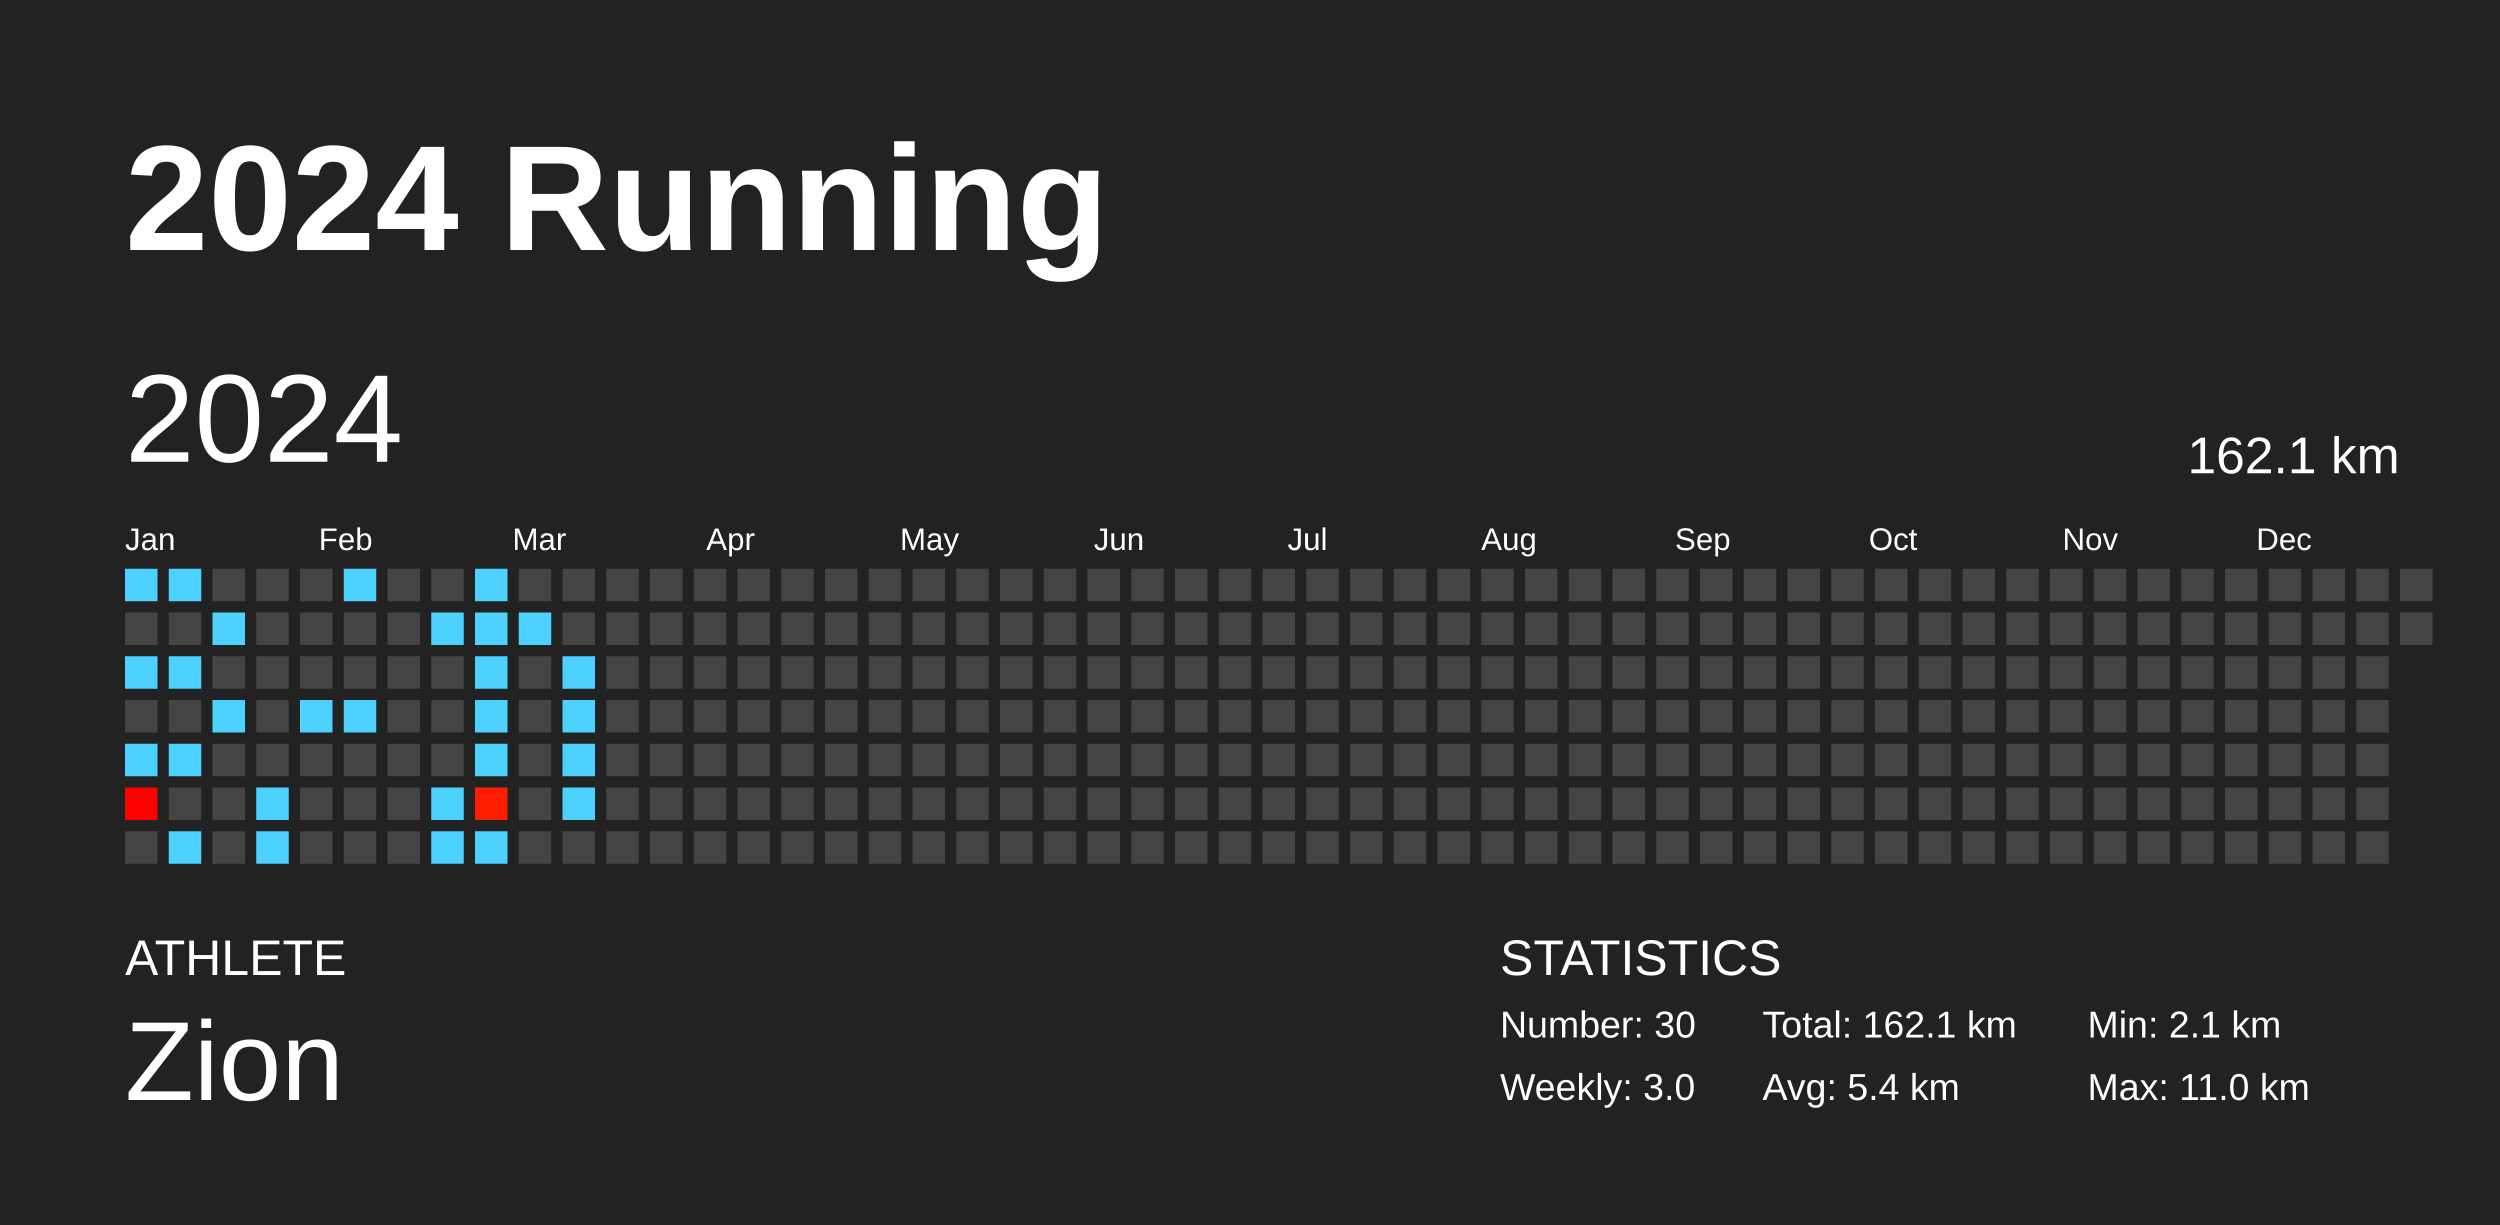
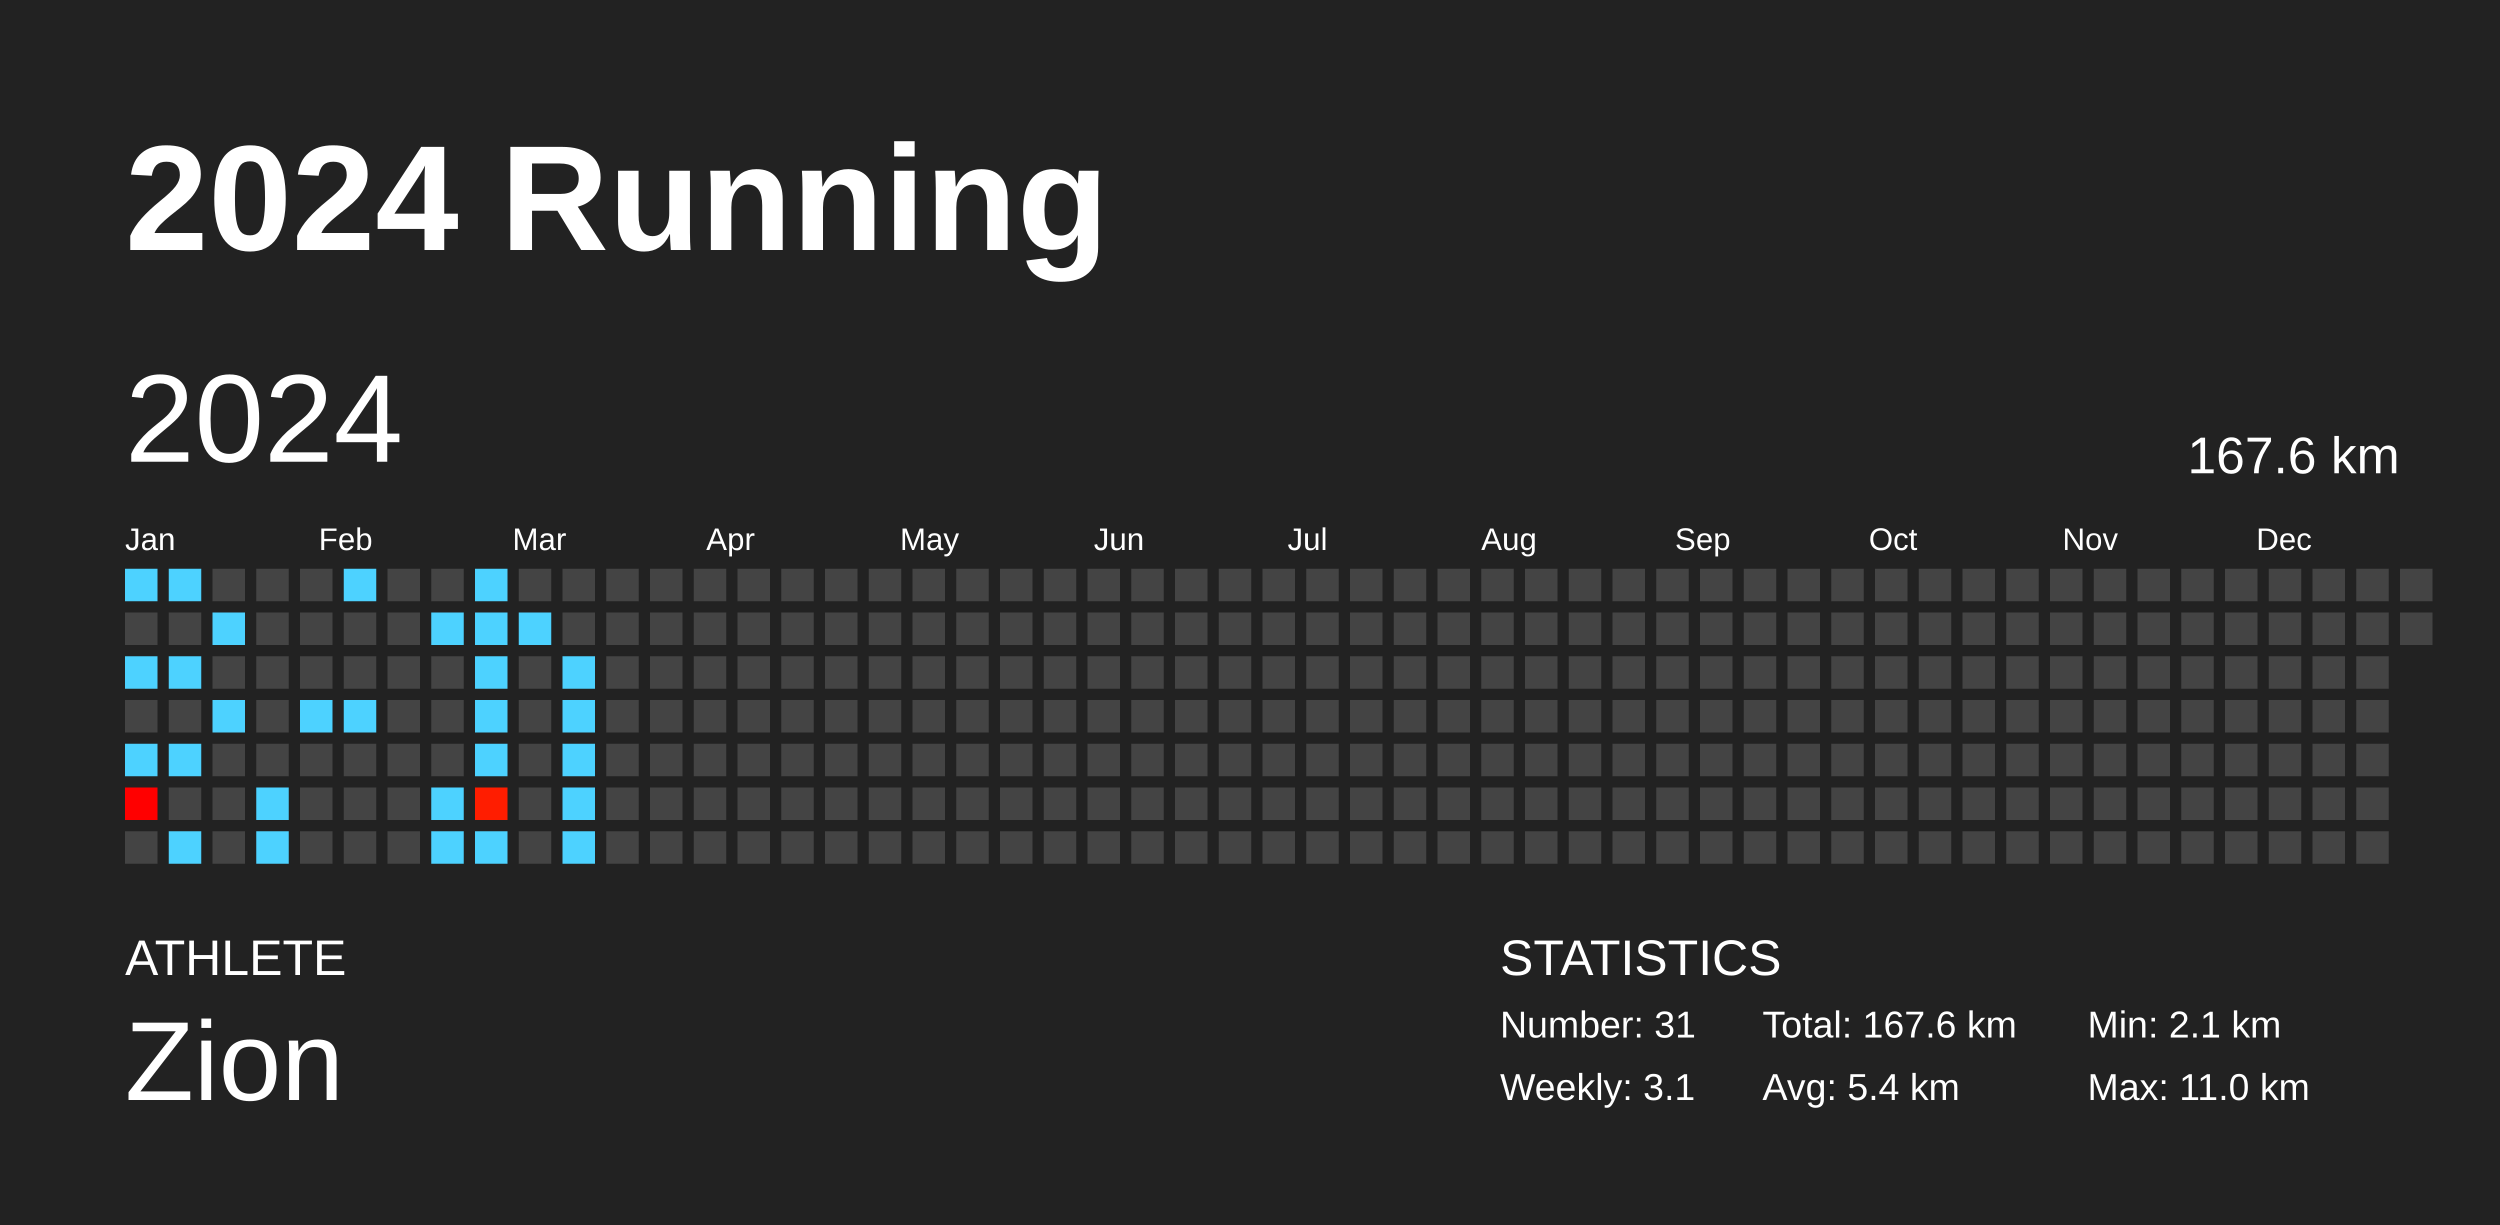
<svg xmlns="http://www.w3.org/2000/svg" baseProfile="full" height="98mm" version="1.1" viewBox="0,0,200,98" width="200mm">
  <defs />
  <rect fill="#222222" height="98" width="200" x="0" y="0" />
  <text fill="#FFFFFF" style="font-size:12px; font-family:Arial; font-weight:bold;" x="10" y="20">2024 Running</text>
  <text fill="#FFFFFF" style="font-size:4px; font-family:Arial" x="10" y="78">ATHLETE</text>
  <text fill="#FFFFFF" style="font-size:9px; font-family:Arial" x="10" y="88">Zion</text>
  <text fill="#FFFFFF" style="font-size:4px; font-family:Arial" x="120" y="78">STATISTICS</text>
-   <text fill="#FFFFFF" style="font-size:3px; font-family:Arial" x="120" y="83">Number: 30</text>
-   <text fill="#FFFFFF" style="font-size:3px; font-family:Arial" x="120" y="88">Weekly: 3.0</text>
-   <text fill="#FFFFFF" style="font-size:3px; font-family:Arial" x="141" y="83">Total: 162.1 km</text>
+   <text fill="#FFFFFF" style="font-size:3px; font-family:Arial" x="120" y="83">Number: 31</text>
+   <text fill="#FFFFFF" style="font-size:3px; font-family:Arial" x="120" y="88">Weekly: 3.1</text>
+   <text fill="#FFFFFF" style="font-size:3px; font-family:Arial" x="141" y="83">Total: 167.6 km</text>
  <text fill="#FFFFFF" style="font-size:3px; font-family:Arial" x="141" y="88">Avg: 5.4 km</text>
  <text fill="#FFFFFF" style="font-size:3px; font-family:Arial" x="167" y="83">Min: 2.1 km</text>
  <text fill="#FFFFFF" style="font-size:3px; font-family:Arial" x="167" y="88">Max: 11.0 km</text>
  <text dominant-baseline="hanging" fill="#FFFFFF" style="font-size:10.0px; font-family:Arial;" x="10" y="30">2024</text>
-   <text dominant-baseline="hanging" fill="#FFFFFF" style="font-size:4.125px; font-family:Arial;" x="175" y="35">162.1 km</text>
+   <text dominant-baseline="hanging" fill="#FFFFFF" style="font-size:4.125px; font-family:Arial;" x="175" y="35">167.6 km</text>
  <text fill="#FFFFFF" style="font-size:2.5px; font-family:Arial" x="10.0" y="44">Jan</text>
  <text fill="#FFFFFF" style="font-size:2.5px; font-family:Arial" x="25.5" y="44">Feb</text>
  <text fill="#FFFFFF" style="font-size:2.5px; font-family:Arial" x="41.0" y="44">Mar</text>
  <text fill="#FFFFFF" style="font-size:2.5px; font-family:Arial" x="56.5" y="44">Apr</text>
  <text fill="#FFFFFF" style="font-size:2.5px; font-family:Arial" x="72.0" y="44">May</text>
  <text fill="#FFFFFF" style="font-size:2.5px; font-family:Arial" x="87.5" y="44">Jun</text>
  <text fill="#FFFFFF" style="font-size:2.5px; font-family:Arial" x="103.0" y="44">Jul</text>
  <text fill="#FFFFFF" style="font-size:2.5px; font-family:Arial" x="118.5" y="44">Aug</text>
  <text fill="#FFFFFF" style="font-size:2.5px; font-family:Arial" x="134.0" y="44">Sep</text>
  <text fill="#FFFFFF" style="font-size:2.5px; font-family:Arial" x="149.5" y="44">Oct</text>
  <text fill="#FFFFFF" style="font-size:2.5px; font-family:Arial" x="165.0" y="44">Nov</text>
  <text fill="#FFFFFF" style="font-size:2.5px; font-family:Arial" x="180.5" y="44">Dec</text>
  <rect fill="#4dd2ff" height="2.6" width="2.6" x="10.0" y="45.5" />
  <rect fill="#444444" height="2.6" width="2.6" x="10.0" y="49.0" />
  <rect fill="#4dd2ff" height="2.6" width="2.6" x="10.0" y="52.5" />
  <rect fill="#444444" height="2.6" width="2.6" x="10.0" y="56.0" />
  <rect fill="#4dd2ff" height="2.6" width="2.6" x="10.0" y="59.5" />
  <rect fill="#ff0000" height="2.6" width="2.6" x="10.0" y="63.0" />
  <rect fill="#444444" height="2.6" width="2.6" x="10.0" y="66.5" />
  <rect fill="#4dd2ff" height="2.6" width="2.6" x="13.5" y="45.5" />
  <rect fill="#444444" height="2.6" width="2.6" x="13.5" y="49.0" />
  <rect fill="#4dd2ff" height="2.6" width="2.6" x="13.5" y="52.5" />
  <rect fill="#444444" height="2.6" width="2.6" x="13.5" y="56.0" />
  <rect fill="#4dd2ff" height="2.6" width="2.6" x="13.5" y="59.5" />
  <rect fill="#444444" height="2.6" width="2.6" x="13.5" y="63.0" />
  <rect fill="#4dd2ff" height="2.6" width="2.6" x="13.5" y="66.5" />
  <rect fill="#444444" height="2.6" width="2.6" x="17.0" y="45.5" />
  <rect fill="#4dd2ff" height="2.6" width="2.6" x="17.0" y="49.0" />
  <rect fill="#444444" height="2.6" width="2.6" x="17.0" y="52.5" />
  <rect fill="#4dd2ff" height="2.6" width="2.6" x="17.0" y="56.0" />
  <rect fill="#444444" height="2.6" width="2.6" x="17.0" y="59.5" />
  <rect fill="#444444" height="2.6" width="2.6" x="17.0" y="63.0" />
  <rect fill="#444444" height="2.6" width="2.6" x="17.0" y="66.5" />
  <rect fill="#444444" height="2.6" width="2.6" x="20.5" y="45.5" />
  <rect fill="#444444" height="2.6" width="2.6" x="20.5" y="49.0" />
  <rect fill="#444444" height="2.6" width="2.6" x="20.5" y="52.5" />
  <rect fill="#444444" height="2.6" width="2.6" x="20.5" y="56.0" />
  <rect fill="#444444" height="2.6" width="2.6" x="20.5" y="59.5" />
  <rect fill="#4dd2ff" height="2.6" width="2.6" x="20.5" y="63.0" />
  <rect fill="#4dd2ff" height="2.6" width="2.6" x="20.5" y="66.5" />
  <rect fill="#444444" height="2.6" width="2.6" x="24.0" y="45.5" />
  <rect fill="#444444" height="2.6" width="2.6" x="24.0" y="49.0" />
  <rect fill="#444444" height="2.6" width="2.6" x="24.0" y="52.5" />
  <rect fill="#4dd2ff" height="2.6" width="2.6" x="24.0" y="56.0" />
  <rect fill="#444444" height="2.6" width="2.6" x="24.0" y="59.5" />
  <rect fill="#444444" height="2.6" width="2.6" x="24.0" y="63.0" />
  <rect fill="#444444" height="2.6" width="2.6" x="24.0" y="66.5" />
  <rect fill="#4dd2ff" height="2.6" width="2.6" x="27.5" y="45.5" />
  <rect fill="#444444" height="2.6" width="2.6" x="27.5" y="49.0" />
  <rect fill="#444444" height="2.6" width="2.6" x="27.5" y="52.5" />
  <rect fill="#4dd2ff" height="2.6" width="2.6" x="27.5" y="56.0" />
  <rect fill="#444444" height="2.6" width="2.6" x="27.5" y="59.5" />
  <rect fill="#444444" height="2.6" width="2.6" x="27.5" y="63.0" />
  <rect fill="#444444" height="2.6" width="2.6" x="27.5" y="66.5" />
  <rect fill="#444444" height="2.6" width="2.6" x="31.0" y="45.5" />
  <rect fill="#444444" height="2.6" width="2.6" x="31.0" y="49.0" />
  <rect fill="#444444" height="2.6" width="2.6" x="31.0" y="52.5" />
  <rect fill="#444444" height="2.6" width="2.6" x="31.0" y="56.0" />
  <rect fill="#444444" height="2.6" width="2.6" x="31.0" y="59.5" />
  <rect fill="#444444" height="2.6" width="2.6" x="31.0" y="63.0" />
  <rect fill="#444444" height="2.6" width="2.6" x="31.0" y="66.5" />
  <rect fill="#444444" height="2.6" width="2.6" x="34.5" y="45.5" />
  <rect fill="#4dd2ff" height="2.6" width="2.6" x="34.5" y="49.0" />
  <rect fill="#444444" height="2.6" width="2.6" x="34.5" y="52.5" />
  <rect fill="#444444" height="2.6" width="2.6" x="34.5" y="56.0" />
  <rect fill="#444444" height="2.6" width="2.6" x="34.5" y="59.5" />
  <rect fill="#4dd2ff" height="2.6" width="2.6" x="34.5" y="63.0" />
  <rect fill="#4dd2ff" height="2.6" width="2.6" x="34.5" y="66.5" />
  <rect fill="#4dd2ff" height="2.6" width="2.6" x="38.0" y="45.5" />
  <rect fill="#4dd2ff" height="2.6" width="2.6" x="38.0" y="49.0" />
  <rect fill="#4dd2ff" height="2.6" width="2.6" x="38.0" y="52.5" />
  <rect fill="#4dd2ff" height="2.6" width="2.6" x="38.0" y="56.0" />
  <rect fill="#4dd2ff" height="2.6" width="2.6" x="38.0" y="59.5" />
  <rect fill="#ff1d00" height="2.6" width="2.6" x="38.0" y="63.0" />
  <rect fill="#4dd2ff" height="2.6" width="2.6" x="38.0" y="66.5" />
  <rect fill="#444444" height="2.6" width="2.6" x="41.5" y="45.5" />
  <rect fill="#4dd2ff" height="2.6" width="2.6" x="41.5" y="49.0" />
  <rect fill="#444444" height="2.6" width="2.6" x="41.5" y="52.5" />
  <rect fill="#444444" height="2.6" width="2.6" x="41.5" y="56.0" />
  <rect fill="#444444" height="2.6" width="2.6" x="41.5" y="59.5" />
  <rect fill="#444444" height="2.6" width="2.6" x="41.5" y="63.0" />
  <rect fill="#444444" height="2.6" width="2.6" x="41.5" y="66.5" />
  <rect fill="#444444" height="2.6" width="2.6" x="45.0" y="45.5" />
  <rect fill="#444444" height="2.6" width="2.6" x="45.0" y="49.0" />
  <rect fill="#4dd2ff" height="2.6" width="2.6" x="45.0" y="52.5" />
  <rect fill="#4dd2ff" height="2.6" width="2.6" x="45.0" y="56.0" />
  <rect fill="#4dd2ff" height="2.6" width="2.6" x="45.0" y="59.5" />
  <rect fill="#4dd2ff" height="2.6" width="2.6" x="45.0" y="63.0" />
-   <rect fill="#444444" height="2.6" width="2.6" x="45.0" y="66.5" />
+   <rect fill="#4dd2ff" height="2.6" width="2.6" x="45.0" y="66.5" />
  <rect fill="#444444" height="2.6" width="2.6" x="48.5" y="45.5" />
  <rect fill="#444444" height="2.6" width="2.6" x="48.5" y="49.0" />
  <rect fill="#444444" height="2.6" width="2.6" x="48.5" y="52.5" />
  <rect fill="#444444" height="2.6" width="2.6" x="48.5" y="56.0" />
  <rect fill="#444444" height="2.6" width="2.6" x="48.5" y="59.5" />
  <rect fill="#444444" height="2.6" width="2.6" x="48.5" y="63.0" />
  <rect fill="#444444" height="2.6" width="2.6" x="48.5" y="66.5" />
  <rect fill="#444444" height="2.6" width="2.6" x="52.0" y="45.5" />
  <rect fill="#444444" height="2.6" width="2.6" x="52.0" y="49.0" />
  <rect fill="#444444" height="2.6" width="2.6" x="52.0" y="52.5" />
  <rect fill="#444444" height="2.6" width="2.6" x="52.0" y="56.0" />
  <rect fill="#444444" height="2.6" width="2.6" x="52.0" y="59.5" />
  <rect fill="#444444" height="2.6" width="2.6" x="52.0" y="63.0" />
  <rect fill="#444444" height="2.6" width="2.6" x="52.0" y="66.5" />
  <rect fill="#444444" height="2.6" width="2.6" x="55.5" y="45.5" />
  <rect fill="#444444" height="2.6" width="2.6" x="55.5" y="49.0" />
  <rect fill="#444444" height="2.6" width="2.6" x="55.5" y="52.5" />
  <rect fill="#444444" height="2.6" width="2.6" x="55.5" y="56.0" />
  <rect fill="#444444" height="2.6" width="2.6" x="55.5" y="59.5" />
  <rect fill="#444444" height="2.6" width="2.6" x="55.5" y="63.0" />
  <rect fill="#444444" height="2.6" width="2.6" x="55.5" y="66.5" />
  <rect fill="#444444" height="2.6" width="2.6" x="59.0" y="45.5" />
  <rect fill="#444444" height="2.6" width="2.6" x="59.0" y="49.0" />
  <rect fill="#444444" height="2.6" width="2.6" x="59.0" y="52.5" />
  <rect fill="#444444" height="2.6" width="2.6" x="59.0" y="56.0" />
  <rect fill="#444444" height="2.6" width="2.6" x="59.0" y="59.5" />
  <rect fill="#444444" height="2.6" width="2.6" x="59.0" y="63.0" />
  <rect fill="#444444" height="2.6" width="2.6" x="59.0" y="66.5" />
  <rect fill="#444444" height="2.6" width="2.6" x="62.5" y="45.5" />
  <rect fill="#444444" height="2.6" width="2.6" x="62.5" y="49.0" />
  <rect fill="#444444" height="2.6" width="2.6" x="62.5" y="52.5" />
  <rect fill="#444444" height="2.6" width="2.6" x="62.5" y="56.0" />
  <rect fill="#444444" height="2.6" width="2.6" x="62.5" y="59.5" />
  <rect fill="#444444" height="2.6" width="2.6" x="62.5" y="63.0" />
  <rect fill="#444444" height="2.6" width="2.6" x="62.5" y="66.5" />
  <rect fill="#444444" height="2.6" width="2.6" x="66.0" y="45.5" />
  <rect fill="#444444" height="2.6" width="2.6" x="66.0" y="49.0" />
  <rect fill="#444444" height="2.6" width="2.6" x="66.0" y="52.5" />
  <rect fill="#444444" height="2.6" width="2.6" x="66.0" y="56.0" />
  <rect fill="#444444" height="2.6" width="2.6" x="66.0" y="59.5" />
  <rect fill="#444444" height="2.6" width="2.6" x="66.0" y="63.0" />
  <rect fill="#444444" height="2.6" width="2.6" x="66.0" y="66.5" />
  <rect fill="#444444" height="2.6" width="2.6" x="69.5" y="45.5" />
  <rect fill="#444444" height="2.6" width="2.6" x="69.5" y="49.0" />
  <rect fill="#444444" height="2.6" width="2.6" x="69.5" y="52.5" />
  <rect fill="#444444" height="2.6" width="2.6" x="69.5" y="56.0" />
  <rect fill="#444444" height="2.6" width="2.6" x="69.5" y="59.5" />
  <rect fill="#444444" height="2.6" width="2.6" x="69.5" y="63.0" />
  <rect fill="#444444" height="2.6" width="2.6" x="69.5" y="66.5" />
  <rect fill="#444444" height="2.6" width="2.6" x="73.0" y="45.5" />
  <rect fill="#444444" height="2.6" width="2.6" x="73.0" y="49.0" />
  <rect fill="#444444" height="2.6" width="2.6" x="73.0" y="52.5" />
  <rect fill="#444444" height="2.6" width="2.6" x="73.0" y="56.0" />
  <rect fill="#444444" height="2.6" width="2.6" x="73.0" y="59.5" />
  <rect fill="#444444" height="2.6" width="2.6" x="73.0" y="63.0" />
  <rect fill="#444444" height="2.6" width="2.6" x="73.0" y="66.5" />
  <rect fill="#444444" height="2.6" width="2.6" x="76.5" y="45.5" />
  <rect fill="#444444" height="2.6" width="2.6" x="76.5" y="49.0" />
  <rect fill="#444444" height="2.6" width="2.6" x="76.5" y="52.5" />
  <rect fill="#444444" height="2.6" width="2.6" x="76.5" y="56.0" />
  <rect fill="#444444" height="2.6" width="2.6" x="76.5" y="59.5" />
  <rect fill="#444444" height="2.6" width="2.6" x="76.5" y="63.0" />
  <rect fill="#444444" height="2.6" width="2.6" x="76.5" y="66.5" />
  <rect fill="#444444" height="2.6" width="2.6" x="80.0" y="45.5" />
  <rect fill="#444444" height="2.6" width="2.6" x="80.0" y="49.0" />
  <rect fill="#444444" height="2.6" width="2.6" x="80.0" y="52.5" />
  <rect fill="#444444" height="2.6" width="2.6" x="80.0" y="56.0" />
  <rect fill="#444444" height="2.6" width="2.6" x="80.0" y="59.5" />
  <rect fill="#444444" height="2.6" width="2.6" x="80.0" y="63.0" />
  <rect fill="#444444" height="2.6" width="2.6" x="80.0" y="66.5" />
  <rect fill="#444444" height="2.6" width="2.6" x="83.5" y="45.5" />
  <rect fill="#444444" height="2.6" width="2.6" x="83.5" y="49.0" />
  <rect fill="#444444" height="2.6" width="2.6" x="83.5" y="52.5" />
  <rect fill="#444444" height="2.6" width="2.6" x="83.5" y="56.0" />
  <rect fill="#444444" height="2.6" width="2.6" x="83.5" y="59.5" />
  <rect fill="#444444" height="2.6" width="2.6" x="83.5" y="63.0" />
  <rect fill="#444444" height="2.6" width="2.6" x="83.5" y="66.5" />
  <rect fill="#444444" height="2.6" width="2.6" x="87.0" y="45.5" />
  <rect fill="#444444" height="2.6" width="2.6" x="87.0" y="49.0" />
  <rect fill="#444444" height="2.6" width="2.6" x="87.0" y="52.5" />
  <rect fill="#444444" height="2.6" width="2.6" x="87.0" y="56.0" />
  <rect fill="#444444" height="2.6" width="2.6" x="87.0" y="59.5" />
  <rect fill="#444444" height="2.6" width="2.6" x="87.0" y="63.0" />
  <rect fill="#444444" height="2.6" width="2.6" x="87.0" y="66.5" />
  <rect fill="#444444" height="2.6" width="2.6" x="90.5" y="45.5" />
  <rect fill="#444444" height="2.6" width="2.6" x="90.5" y="49.0" />
  <rect fill="#444444" height="2.6" width="2.6" x="90.5" y="52.5" />
  <rect fill="#444444" height="2.6" width="2.6" x="90.5" y="56.0" />
  <rect fill="#444444" height="2.6" width="2.6" x="90.5" y="59.5" />
  <rect fill="#444444" height="2.6" width="2.6" x="90.5" y="63.0" />
  <rect fill="#444444" height="2.6" width="2.6" x="90.5" y="66.5" />
  <rect fill="#444444" height="2.6" width="2.6" x="94.0" y="45.5" />
  <rect fill="#444444" height="2.6" width="2.6" x="94.0" y="49.0" />
  <rect fill="#444444" height="2.6" width="2.6" x="94.0" y="52.5" />
  <rect fill="#444444" height="2.6" width="2.6" x="94.0" y="56.0" />
  <rect fill="#444444" height="2.6" width="2.6" x="94.0" y="59.5" />
  <rect fill="#444444" height="2.6" width="2.6" x="94.0" y="63.0" />
  <rect fill="#444444" height="2.6" width="2.6" x="94.0" y="66.5" />
  <rect fill="#444444" height="2.6" width="2.6" x="97.5" y="45.5" />
  <rect fill="#444444" height="2.6" width="2.6" x="97.5" y="49.0" />
  <rect fill="#444444" height="2.6" width="2.6" x="97.5" y="52.5" />
  <rect fill="#444444" height="2.6" width="2.6" x="97.5" y="56.0" />
  <rect fill="#444444" height="2.6" width="2.6" x="97.5" y="59.5" />
  <rect fill="#444444" height="2.6" width="2.6" x="97.5" y="63.0" />
  <rect fill="#444444" height="2.6" width="2.6" x="97.5" y="66.5" />
  <rect fill="#444444" height="2.6" width="2.6" x="101.0" y="45.5" />
  <rect fill="#444444" height="2.6" width="2.6" x="101.0" y="49.0" />
  <rect fill="#444444" height="2.6" width="2.6" x="101.0" y="52.5" />
  <rect fill="#444444" height="2.6" width="2.6" x="101.0" y="56.0" />
  <rect fill="#444444" height="2.6" width="2.6" x="101.0" y="59.5" />
  <rect fill="#444444" height="2.6" width="2.6" x="101.0" y="63.0" />
  <rect fill="#444444" height="2.6" width="2.6" x="101.0" y="66.5" />
  <rect fill="#444444" height="2.6" width="2.6" x="104.5" y="45.5" />
  <rect fill="#444444" height="2.6" width="2.6" x="104.5" y="49.0" />
  <rect fill="#444444" height="2.6" width="2.6" x="104.5" y="52.5" />
  <rect fill="#444444" height="2.6" width="2.6" x="104.5" y="56.0" />
  <rect fill="#444444" height="2.6" width="2.6" x="104.5" y="59.5" />
  <rect fill="#444444" height="2.6" width="2.6" x="104.5" y="63.0" />
  <rect fill="#444444" height="2.6" width="2.6" x="104.5" y="66.5" />
  <rect fill="#444444" height="2.6" width="2.6" x="108.0" y="45.5" />
  <rect fill="#444444" height="2.6" width="2.6" x="108.0" y="49.0" />
  <rect fill="#444444" height="2.6" width="2.6" x="108.0" y="52.5" />
  <rect fill="#444444" height="2.6" width="2.6" x="108.0" y="56.0" />
  <rect fill="#444444" height="2.6" width="2.6" x="108.0" y="59.5" />
  <rect fill="#444444" height="2.6" width="2.6" x="108.0" y="63.0" />
  <rect fill="#444444" height="2.6" width="2.6" x="108.0" y="66.5" />
  <rect fill="#444444" height="2.6" width="2.6" x="111.5" y="45.5" />
  <rect fill="#444444" height="2.6" width="2.6" x="111.5" y="49.0" />
  <rect fill="#444444" height="2.6" width="2.6" x="111.5" y="52.5" />
  <rect fill="#444444" height="2.6" width="2.6" x="111.5" y="56.0" />
  <rect fill="#444444" height="2.6" width="2.6" x="111.5" y="59.5" />
  <rect fill="#444444" height="2.6" width="2.6" x="111.5" y="63.0" />
  <rect fill="#444444" height="2.6" width="2.6" x="111.5" y="66.5" />
  <rect fill="#444444" height="2.6" width="2.6" x="115.0" y="45.5" />
  <rect fill="#444444" height="2.6" width="2.6" x="115.0" y="49.0" />
  <rect fill="#444444" height="2.6" width="2.6" x="115.0" y="52.5" />
  <rect fill="#444444" height="2.6" width="2.6" x="115.0" y="56.0" />
  <rect fill="#444444" height="2.6" width="2.6" x="115.0" y="59.5" />
  <rect fill="#444444" height="2.6" width="2.6" x="115.0" y="63.0" />
  <rect fill="#444444" height="2.6" width="2.6" x="115.0" y="66.5" />
  <rect fill="#444444" height="2.6" width="2.6" x="118.5" y="45.5" />
  <rect fill="#444444" height="2.6" width="2.6" x="118.5" y="49.0" />
  <rect fill="#444444" height="2.6" width="2.6" x="118.5" y="52.5" />
  <rect fill="#444444" height="2.6" width="2.6" x="118.5" y="56.0" />
  <rect fill="#444444" height="2.6" width="2.6" x="118.5" y="59.5" />
  <rect fill="#444444" height="2.6" width="2.6" x="118.5" y="63.0" />
  <rect fill="#444444" height="2.6" width="2.6" x="118.5" y="66.5" />
  <rect fill="#444444" height="2.6" width="2.6" x="122.0" y="45.5" />
  <rect fill="#444444" height="2.6" width="2.6" x="122.0" y="49.0" />
  <rect fill="#444444" height="2.6" width="2.6" x="122.0" y="52.5" />
  <rect fill="#444444" height="2.6" width="2.6" x="122.0" y="56.0" />
  <rect fill="#444444" height="2.6" width="2.6" x="122.0" y="59.5" />
  <rect fill="#444444" height="2.6" width="2.6" x="122.0" y="63.0" />
  <rect fill="#444444" height="2.6" width="2.6" x="122.0" y="66.5" />
  <rect fill="#444444" height="2.6" width="2.6" x="125.5" y="45.5" />
  <rect fill="#444444" height="2.6" width="2.6" x="125.5" y="49.0" />
  <rect fill="#444444" height="2.6" width="2.6" x="125.5" y="52.5" />
  <rect fill="#444444" height="2.6" width="2.6" x="125.5" y="56.0" />
  <rect fill="#444444" height="2.6" width="2.6" x="125.5" y="59.5" />
  <rect fill="#444444" height="2.6" width="2.6" x="125.5" y="63.0" />
  <rect fill="#444444" height="2.6" width="2.6" x="125.5" y="66.5" />
  <rect fill="#444444" height="2.6" width="2.6" x="129.0" y="45.5" />
  <rect fill="#444444" height="2.6" width="2.6" x="129.0" y="49.0" />
  <rect fill="#444444" height="2.6" width="2.6" x="129.0" y="52.5" />
  <rect fill="#444444" height="2.6" width="2.6" x="129.0" y="56.0" />
  <rect fill="#444444" height="2.6" width="2.6" x="129.0" y="59.5" />
  <rect fill="#444444" height="2.6" width="2.6" x="129.0" y="63.0" />
  <rect fill="#444444" height="2.6" width="2.6" x="129.0" y="66.5" />
  <rect fill="#444444" height="2.6" width="2.6" x="132.5" y="45.5" />
  <rect fill="#444444" height="2.6" width="2.6" x="132.5" y="49.0" />
  <rect fill="#444444" height="2.6" width="2.6" x="132.5" y="52.5" />
  <rect fill="#444444" height="2.6" width="2.6" x="132.5" y="56.0" />
  <rect fill="#444444" height="2.6" width="2.6" x="132.5" y="59.5" />
  <rect fill="#444444" height="2.6" width="2.6" x="132.5" y="63.0" />
  <rect fill="#444444" height="2.6" width="2.6" x="132.5" y="66.5" />
  <rect fill="#444444" height="2.6" width="2.6" x="136.0" y="45.5" />
  <rect fill="#444444" height="2.6" width="2.6" x="136.0" y="49.0" />
  <rect fill="#444444" height="2.6" width="2.6" x="136.0" y="52.5" />
  <rect fill="#444444" height="2.6" width="2.6" x="136.0" y="56.0" />
  <rect fill="#444444" height="2.6" width="2.6" x="136.0" y="59.5" />
  <rect fill="#444444" height="2.6" width="2.6" x="136.0" y="63.0" />
  <rect fill="#444444" height="2.6" width="2.6" x="136.0" y="66.5" />
  <rect fill="#444444" height="2.6" width="2.6" x="139.5" y="45.5" />
  <rect fill="#444444" height="2.6" width="2.6" x="139.5" y="49.0" />
  <rect fill="#444444" height="2.6" width="2.6" x="139.5" y="52.5" />
  <rect fill="#444444" height="2.6" width="2.6" x="139.5" y="56.0" />
  <rect fill="#444444" height="2.6" width="2.6" x="139.5" y="59.5" />
  <rect fill="#444444" height="2.6" width="2.6" x="139.5" y="63.0" />
  <rect fill="#444444" height="2.6" width="2.6" x="139.5" y="66.5" />
  <rect fill="#444444" height="2.6" width="2.6" x="143.0" y="45.5" />
  <rect fill="#444444" height="2.6" width="2.6" x="143.0" y="49.0" />
  <rect fill="#444444" height="2.6" width="2.6" x="143.0" y="52.5" />
  <rect fill="#444444" height="2.6" width="2.6" x="143.0" y="56.0" />
  <rect fill="#444444" height="2.6" width="2.6" x="143.0" y="59.5" />
  <rect fill="#444444" height="2.6" width="2.6" x="143.0" y="63.0" />
  <rect fill="#444444" height="2.6" width="2.6" x="143.0" y="66.5" />
  <rect fill="#444444" height="2.6" width="2.6" x="146.5" y="45.5" />
  <rect fill="#444444" height="2.6" width="2.6" x="146.5" y="49.0" />
  <rect fill="#444444" height="2.6" width="2.6" x="146.5" y="52.5" />
  <rect fill="#444444" height="2.6" width="2.6" x="146.5" y="56.0" />
  <rect fill="#444444" height="2.6" width="2.6" x="146.5" y="59.5" />
  <rect fill="#444444" height="2.6" width="2.6" x="146.5" y="63.0" />
  <rect fill="#444444" height="2.6" width="2.6" x="146.5" y="66.5" />
  <rect fill="#444444" height="2.6" width="2.6" x="150.0" y="45.5" />
  <rect fill="#444444" height="2.6" width="2.6" x="150.0" y="49.0" />
  <rect fill="#444444" height="2.6" width="2.6" x="150.0" y="52.5" />
  <rect fill="#444444" height="2.6" width="2.6" x="150.0" y="56.0" />
  <rect fill="#444444" height="2.6" width="2.6" x="150.0" y="59.5" />
  <rect fill="#444444" height="2.6" width="2.6" x="150.0" y="63.0" />
  <rect fill="#444444" height="2.6" width="2.6" x="150.0" y="66.5" />
  <rect fill="#444444" height="2.6" width="2.6" x="153.5" y="45.5" />
  <rect fill="#444444" height="2.6" width="2.6" x="153.5" y="49.0" />
  <rect fill="#444444" height="2.6" width="2.6" x="153.5" y="52.5" />
  <rect fill="#444444" height="2.6" width="2.6" x="153.5" y="56.0" />
  <rect fill="#444444" height="2.6" width="2.6" x="153.5" y="59.5" />
  <rect fill="#444444" height="2.6" width="2.6" x="153.5" y="63.0" />
  <rect fill="#444444" height="2.6" width="2.6" x="153.5" y="66.5" />
  <rect fill="#444444" height="2.6" width="2.6" x="157.0" y="45.5" />
  <rect fill="#444444" height="2.6" width="2.6" x="157.0" y="49.0" />
  <rect fill="#444444" height="2.6" width="2.6" x="157.0" y="52.5" />
  <rect fill="#444444" height="2.6" width="2.6" x="157.0" y="56.0" />
  <rect fill="#444444" height="2.6" width="2.6" x="157.0" y="59.5" />
  <rect fill="#444444" height="2.6" width="2.6" x="157.0" y="63.0" />
  <rect fill="#444444" height="2.6" width="2.6" x="157.0" y="66.5" />
  <rect fill="#444444" height="2.6" width="2.6" x="160.5" y="45.5" />
  <rect fill="#444444" height="2.6" width="2.6" x="160.5" y="49.0" />
  <rect fill="#444444" height="2.6" width="2.6" x="160.5" y="52.5" />
  <rect fill="#444444" height="2.6" width="2.6" x="160.5" y="56.0" />
  <rect fill="#444444" height="2.6" width="2.6" x="160.5" y="59.5" />
  <rect fill="#444444" height="2.6" width="2.6" x="160.5" y="63.0" />
  <rect fill="#444444" height="2.6" width="2.6" x="160.5" y="66.5" />
  <rect fill="#444444" height="2.6" width="2.6" x="164.0" y="45.5" />
  <rect fill="#444444" height="2.6" width="2.6" x="164.0" y="49.0" />
  <rect fill="#444444" height="2.6" width="2.6" x="164.0" y="52.5" />
  <rect fill="#444444" height="2.6" width="2.6" x="164.0" y="56.0" />
  <rect fill="#444444" height="2.6" width="2.6" x="164.0" y="59.5" />
  <rect fill="#444444" height="2.6" width="2.6" x="164.0" y="63.0" />
  <rect fill="#444444" height="2.6" width="2.6" x="164.0" y="66.5" />
  <rect fill="#444444" height="2.6" width="2.6" x="167.5" y="45.5" />
  <rect fill="#444444" height="2.6" width="2.6" x="167.5" y="49.0" />
  <rect fill="#444444" height="2.6" width="2.6" x="167.5" y="52.5" />
  <rect fill="#444444" height="2.6" width="2.6" x="167.5" y="56.0" />
  <rect fill="#444444" height="2.6" width="2.6" x="167.5" y="59.5" />
  <rect fill="#444444" height="2.6" width="2.6" x="167.5" y="63.0" />
  <rect fill="#444444" height="2.6" width="2.6" x="167.5" y="66.5" />
  <rect fill="#444444" height="2.6" width="2.6" x="171.0" y="45.5" />
  <rect fill="#444444" height="2.6" width="2.6" x="171.0" y="49.0" />
  <rect fill="#444444" height="2.6" width="2.6" x="171.0" y="52.5" />
  <rect fill="#444444" height="2.6" width="2.6" x="171.0" y="56.0" />
  <rect fill="#444444" height="2.6" width="2.6" x="171.0" y="59.5" />
  <rect fill="#444444" height="2.6" width="2.6" x="171.0" y="63.0" />
  <rect fill="#444444" height="2.6" width="2.6" x="171.0" y="66.5" />
  <rect fill="#444444" height="2.6" width="2.6" x="174.5" y="45.5" />
  <rect fill="#444444" height="2.6" width="2.6" x="174.5" y="49.0" />
  <rect fill="#444444" height="2.6" width="2.6" x="174.5" y="52.5" />
  <rect fill="#444444" height="2.6" width="2.6" x="174.5" y="56.0" />
  <rect fill="#444444" height="2.6" width="2.6" x="174.5" y="59.5" />
  <rect fill="#444444" height="2.6" width="2.6" x="174.5" y="63.0" />
  <rect fill="#444444" height="2.6" width="2.6" x="174.5" y="66.5" />
  <rect fill="#444444" height="2.6" width="2.6" x="178.0" y="45.5" />
  <rect fill="#444444" height="2.6" width="2.6" x="178.0" y="49.0" />
  <rect fill="#444444" height="2.6" width="2.6" x="178.0" y="52.5" />
  <rect fill="#444444" height="2.6" width="2.6" x="178.0" y="56.0" />
  <rect fill="#444444" height="2.6" width="2.6" x="178.0" y="59.5" />
  <rect fill="#444444" height="2.6" width="2.6" x="178.0" y="63.0" />
  <rect fill="#444444" height="2.6" width="2.6" x="178.0" y="66.5" />
  <rect fill="#444444" height="2.6" width="2.6" x="181.5" y="45.5" />
  <rect fill="#444444" height="2.6" width="2.6" x="181.5" y="49.0" />
  <rect fill="#444444" height="2.6" width="2.6" x="181.5" y="52.5" />
  <rect fill="#444444" height="2.6" width="2.6" x="181.5" y="56.0" />
  <rect fill="#444444" height="2.6" width="2.6" x="181.5" y="59.5" />
  <rect fill="#444444" height="2.6" width="2.6" x="181.5" y="63.0" />
  <rect fill="#444444" height="2.6" width="2.6" x="181.5" y="66.5" />
  <rect fill="#444444" height="2.6" width="2.6" x="185.0" y="45.5" />
  <rect fill="#444444" height="2.6" width="2.6" x="185.0" y="49.0" />
  <rect fill="#444444" height="2.6" width="2.6" x="185.0" y="52.5" />
  <rect fill="#444444" height="2.6" width="2.6" x="185.0" y="56.0" />
  <rect fill="#444444" height="2.6" width="2.6" x="185.0" y="59.5" />
  <rect fill="#444444" height="2.6" width="2.6" x="185.0" y="63.0" />
  <rect fill="#444444" height="2.6" width="2.6" x="185.0" y="66.5" />
  <rect fill="#444444" height="2.6" width="2.6" x="188.5" y="45.5" />
  <rect fill="#444444" height="2.6" width="2.6" x="188.5" y="49.0" />
  <rect fill="#444444" height="2.6" width="2.6" x="188.5" y="52.5" />
  <rect fill="#444444" height="2.6" width="2.6" x="188.5" y="56.0" />
  <rect fill="#444444" height="2.6" width="2.6" x="188.5" y="59.5" />
  <rect fill="#444444" height="2.6" width="2.6" x="188.5" y="63.0" />
  <rect fill="#444444" height="2.6" width="2.6" x="188.5" y="66.5" />
  <rect fill="#444444" height="2.6" width="2.6" x="192.0" y="45.5" />
  <rect fill="#444444" height="2.6" width="2.6" x="192.0" y="49.0" />
</svg>
